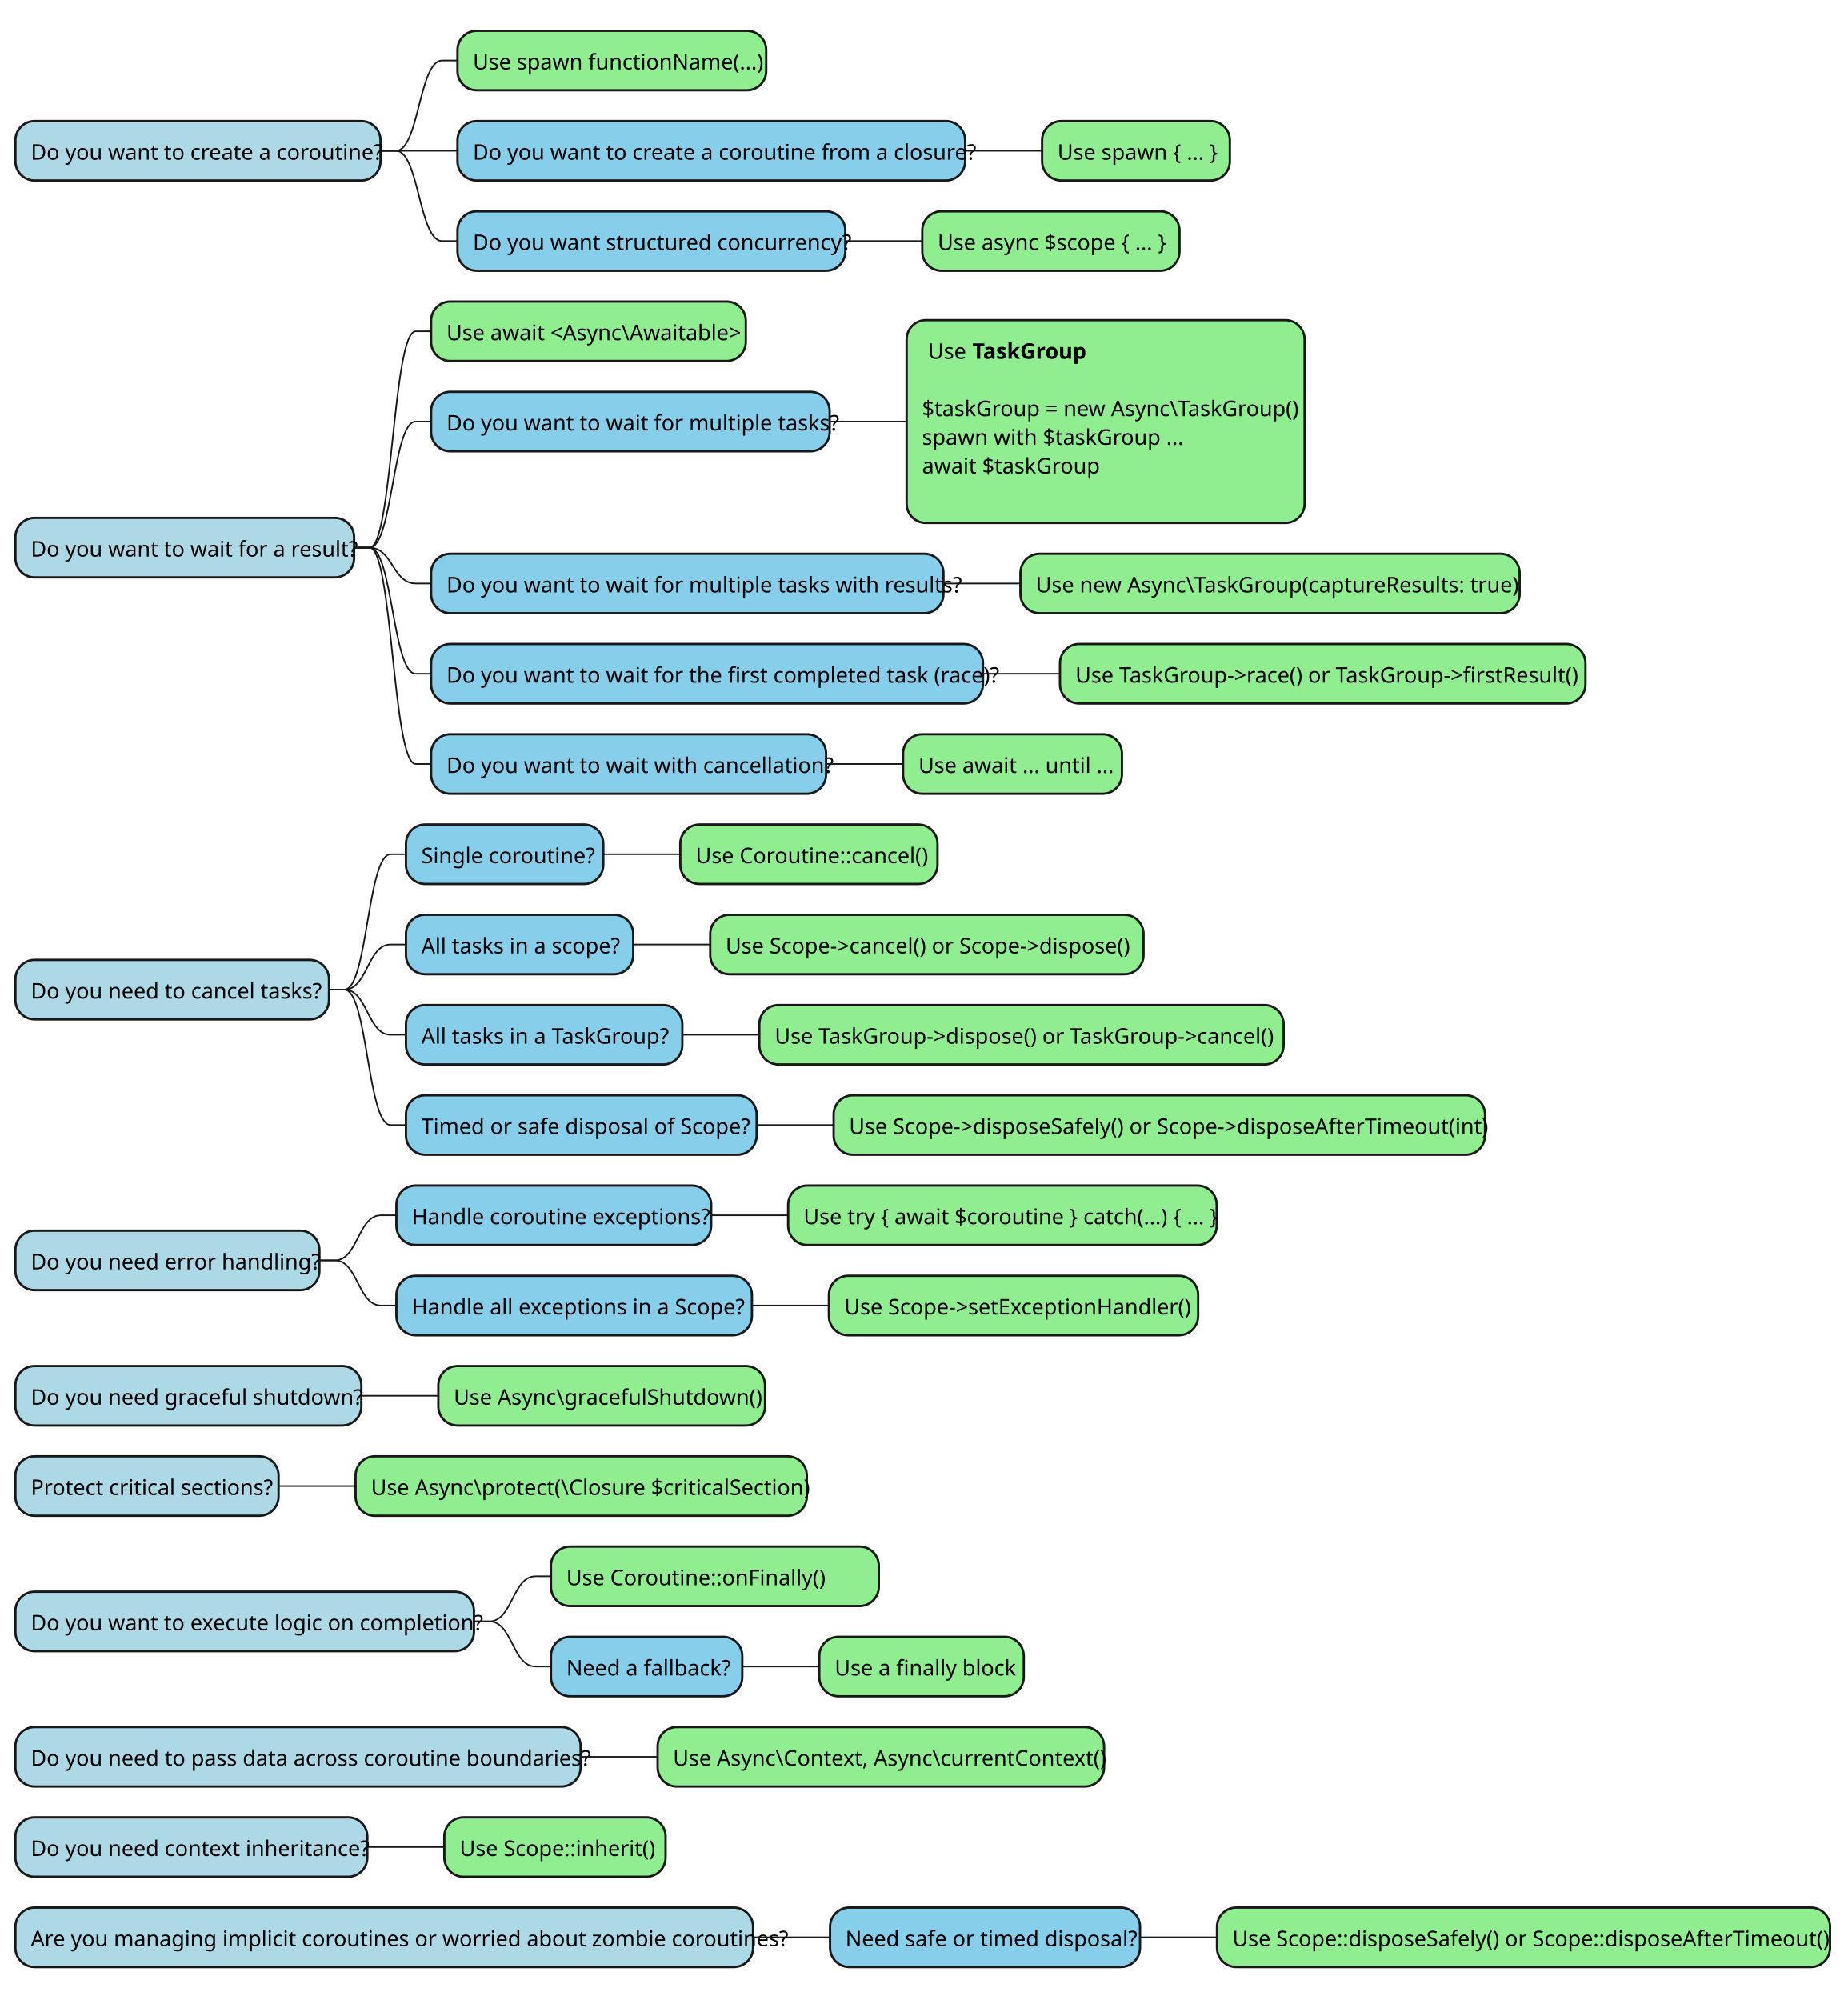
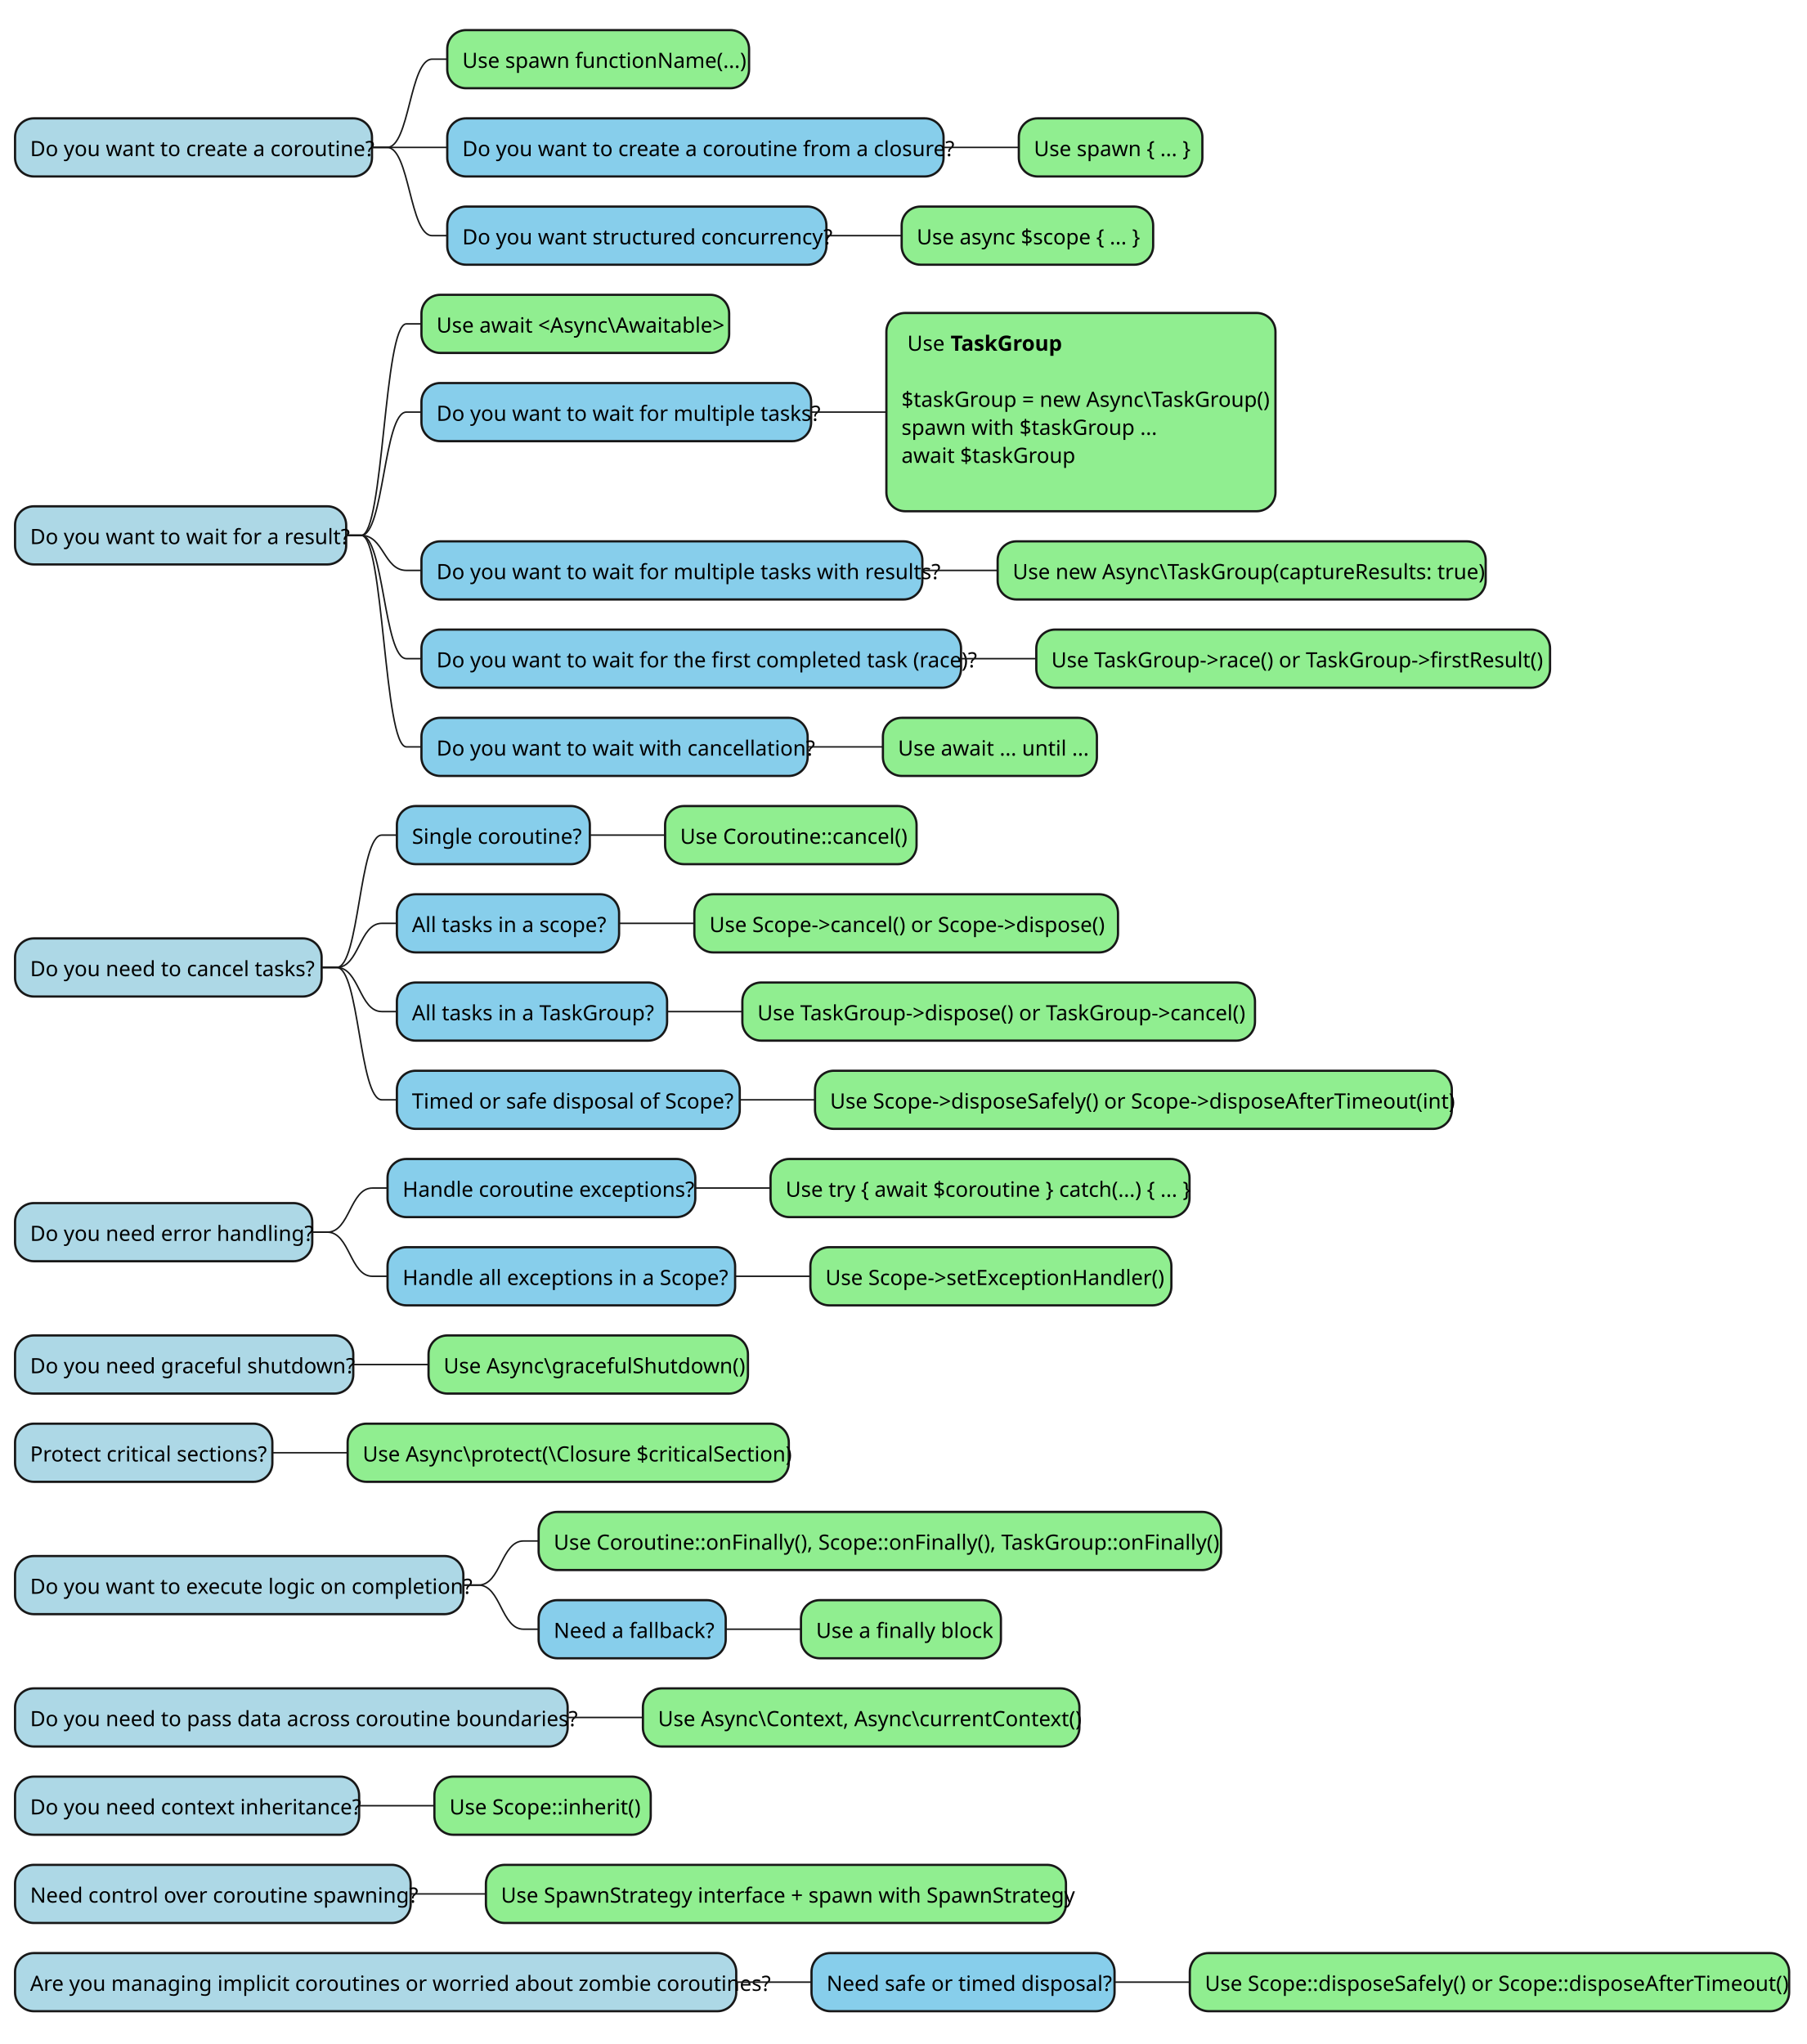
- <svg xmlns="http://www.w3.org/2000/svg" contentStyleType="text/css" height="1299px" preserveAspectRatio="none" style="width:1200px;height:1299px;background:#FFFFFF;" version="1.1" viewBox="0 0 1200 1299" width="1200px" zoomAndPan="magnify">
+ <svg xmlns="http://www.w3.org/2000/svg" contentStyleType="text/css" height="1358px" preserveAspectRatio="none" style="width:1200px;height:1358px;background:#FFFFFF;" version="1.1" viewBox="0 0 1200 1358" width="1200px" zoomAndPan="magnify">
  <defs />
  <g>
    <rect fill="#ADD8E6" height="38.621" rx="12.5" ry="12.5" style="stroke:#181818;stroke-width:1.5;" width="237.13" x="10" y="78.621" />
    <text fill="#000000" font-family="sans-serif" font-size="14" lengthAdjust="spacing" textLength="217.13" x="20" y="103.728">Do you want to create a coroutine?</text>
    <rect fill="#90EE90" height="38.621" rx="12.5" ry="12.5" style="stroke:#181818;stroke-width:1.5;" width="200.517" x="297.13" y="20" />
    <text fill="#000000" font-family="sans-serif" font-size="14" lengthAdjust="spacing" textLength="180.517" x="307.13" y="45.107">Use spawn functionName(...)</text>
    <path d="M247.13,97.932 L257.13,97.932 C272.13,97.932 272.13,39.31 287.13,39.31 L297.13,39.31 " fill="none" style="stroke:#181818;stroke-width:1.0;" />
    <rect fill="#87CEEB" height="38.621" rx="12.5" ry="12.5" style="stroke:#181818;stroke-width:1.5;" width="329.716" x="297.13" y="78.621" />
    <text fill="#000000" font-family="sans-serif" font-size="14" lengthAdjust="spacing" textLength="309.716" x="307.13" y="103.728">Do you want to create a coroutine from a closure?</text>
    <rect fill="#90EE90" height="38.621" rx="12.5" ry="12.5" style="stroke:#181818;stroke-width:1.5;" width="121.944" x="676.846" y="78.621" />
    <text fill="#000000" font-family="sans-serif" font-size="14" lengthAdjust="spacing" textLength="101.944" x="686.846" y="103.728">Use spawn { ... }</text>
    <path d="M626.846,97.932 L636.846,97.932 C651.846,97.932 651.846,97.932 666.846,97.932 L676.846,97.932 " fill="none" style="stroke:#181818;stroke-width:1.0;" />
    <path d="M247.13,97.932 L257.13,97.932 C272.13,97.932 272.13,97.932 287.13,97.932 L297.13,97.932 " fill="none" style="stroke:#181818;stroke-width:1.0;" />
    <rect fill="#87CEEB" height="38.621" rx="12.5" ry="12.5" style="stroke:#181818;stroke-width:1.5;" width="251.889" x="297.13" y="137.242" />
    <text fill="#000000" font-family="sans-serif" font-size="14" lengthAdjust="spacing" textLength="231.889" x="307.13" y="162.35">Do you want structured concurrency?</text>
    <rect fill="#90EE90" height="38.621" rx="12.5" ry="12.5" style="stroke:#181818;stroke-width:1.5;" width="167.082" x="599.019" y="137.242" />
    <text fill="#000000" font-family="sans-serif" font-size="14" lengthAdjust="spacing" textLength="147.082" x="609.019" y="162.35">Use async $scope { ... }</text>
    <path d="M549.019,156.553 L559.019,156.553 C574.019,156.553 574.019,156.553 589.019,156.553 L599.019,156.553 " fill="none" style="stroke:#181818;stroke-width:1.0;" />
    <path d="M247.13,97.932 L257.13,97.932 C272.13,97.932 272.13,156.553 287.13,156.553 L297.13,156.553 " fill="none" style="stroke:#181818;stroke-width:1.0;" />
    <rect fill="#ADD8E6" height="38.621" rx="12.5" ry="12.5" style="stroke:#181818;stroke-width:1.5;" width="219.985" x="10" y="336.382" />
    <text fill="#000000" font-family="sans-serif" font-size="14" lengthAdjust="spacing" textLength="199.985" x="20" y="361.489">Do you want to wait for a result?</text>
    <rect fill="#90EE90" height="38.621" rx="12.5" ry="12.5" style="stroke:#181818;stroke-width:1.5;" width="204.427" x="279.985" y="195.863" />
    <text fill="#000000" font-family="sans-serif" font-size="14" lengthAdjust="spacing" textLength="184.427" x="289.985" y="220.971">Use await &lt;Async\Awaitable&gt;</text>
    <path d="M229.985,355.692 L239.985,355.692 C254.985,355.692 254.985,215.174 269.985,215.174 L279.985,215.174 " fill="none" style="stroke:#181818;stroke-width:1.0;" />
    <rect fill="#87CEEB" height="38.621" rx="12.5" ry="12.5" style="stroke:#181818;stroke-width:1.5;" width="258.882" x="279.985" y="254.484" />
    <text fill="#000000" font-family="sans-serif" font-size="14" lengthAdjust="spacing" textLength="238.882" x="289.985" y="279.592">Do you want to wait for multiple tasks?</text>
    <rect fill="#90EE90" height="131.727" rx="12.5" ry="12.5" style="stroke:#181818;stroke-width:1.5;" width="258.485" x="588.867" y="207.932" />
    <text fill="#000000" font-family="sans-serif" font-size="14" lengthAdjust="spacing" textLength="24.896" x="602.757" y="233.039">Use</text>
    <text fill="#000000" font-family="sans-serif" font-size="14" font-weight="bold" lengthAdjust="spacing" textLength="73.903" x="631.543" y="233.039">TaskGroup</text>
    <text fill="#000000" font-family="sans-serif" font-size="14" lengthAdjust="spacing" textLength="3.89" x="598.867" y="251.66"> </text>
    <text fill="#000000" font-family="sans-serif" font-size="14" lengthAdjust="spacing" textLength="238.485" x="598.867" y="270.281">$taskGroup = new Async\TaskGroup()</text>
    <text fill="#000000" font-family="sans-serif" font-size="14" lengthAdjust="spacing" textLength="161.075" x="598.867" y="288.902">spawn with $taskGroup ...</text>
    <text fill="#000000" font-family="sans-serif" font-size="14" lengthAdjust="spacing" textLength="108.944" x="598.867" y="307.523">await $taskGroup</text>
    <text fill="#000000" font-family="sans-serif" font-size="14" lengthAdjust="spacing" textLength="3.89" x="598.867" y="326.144"> </text>
    <path d="M538.867,273.795 L548.867,273.795 C563.867,273.795 563.867,273.795 578.867,273.795 L588.867,273.795 " fill="none" style="stroke:#181818;stroke-width:1.0;" />
    <path d="M229.985,355.692 L239.985,355.692 C254.985,355.692 254.985,273.795 269.985,273.795 L279.985,273.795 " fill="none" style="stroke:#181818;stroke-width:1.0;" />
    <rect fill="#87CEEB" height="38.621" rx="12.5" ry="12.5" style="stroke:#181818;stroke-width:1.5;" width="332.792" x="279.985" y="359.658" />
    <text fill="#000000" font-family="sans-serif" font-size="14" lengthAdjust="spacing" textLength="312.792" x="289.985" y="384.766">Do you want to wait for multiple tasks with results?</text>
    <rect fill="#90EE90" height="38.621" rx="12.5" ry="12.5" style="stroke:#181818;stroke-width:1.5;" width="324.227" x="662.777" y="359.658" />
    <text fill="#000000" font-family="sans-serif" font-size="14" lengthAdjust="spacing" textLength="304.227" x="672.777" y="384.766">Use new Async\TaskGroup(captureResults: true)</text>
    <path d="M612.777,378.969 L622.777,378.969 C637.777,378.969 637.777,378.969 652.777,378.969 L662.777,378.969 " fill="none" style="stroke:#181818;stroke-width:1.0;" />
    <path d="M229.985,355.692 L239.985,355.692 C254.985,355.692 254.985,378.969 269.985,378.969 L279.985,378.969 " fill="none" style="stroke:#181818;stroke-width:1.0;" />
    <rect fill="#87CEEB" height="38.621" rx="12.5" ry="12.5" style="stroke:#181818;stroke-width:1.5;" width="358.475" x="279.985" y="418.279" />
    <text fill="#000000" font-family="sans-serif" font-size="14" lengthAdjust="spacing" textLength="338.475" x="289.985" y="443.387">Do you want to wait for the first completed task (race)?</text>
    <rect fill="#90EE90" height="38.621" rx="12.5" ry="12.5" style="stroke:#181818;stroke-width:1.5;" width="341.303" x="688.46" y="418.279" />
    <text fill="#000000" font-family="sans-serif" font-size="14" lengthAdjust="spacing" textLength="321.303" x="698.46" y="443.387">Use TaskGroup-&gt;race() or TaskGroup-&gt;firstResult()</text>
    <path d="M638.46,437.59 L648.46,437.59 C663.46,437.59 663.46,437.59 678.46,437.59 L688.46,437.59 " fill="none" style="stroke:#181818;stroke-width:1.0;" />
    <path d="M229.985,355.692 L239.985,355.692 C254.985,355.692 254.985,437.59 269.985,437.59 L279.985,437.59 " fill="none" style="stroke:#181818;stroke-width:1.0;" />
    <rect fill="#87CEEB" height="38.621" rx="12.5" ry="12.5" style="stroke:#181818;stroke-width:1.5;" width="256.571" x="279.985" y="476.9" />
    <text fill="#000000" font-family="sans-serif" font-size="14" lengthAdjust="spacing" textLength="236.571" x="289.985" y="502.008">Do you want to wait with cancellation?</text>
    <rect fill="#90EE90" height="38.621" rx="12.5" ry="12.5" style="stroke:#181818;stroke-width:1.5;" width="142.158" x="586.557" y="476.9" />
    <text fill="#000000" font-family="sans-serif" font-size="14" lengthAdjust="spacing" textLength="122.158" x="596.557" y="502.008">Use await ... until ...</text>
    <path d="M536.557,496.211 L546.557,496.211 C561.557,496.211 561.557,496.211 576.557,496.211 L586.557,496.211 " fill="none" style="stroke:#181818;stroke-width:1.0;" />
    <path d="M229.985,355.692 L239.985,355.692 C254.985,355.692 254.985,496.211 269.985,496.211 L279.985,496.211 " fill="none" style="stroke:#181818;stroke-width:1.0;" />
    <rect fill="#ADD8E6" height="38.621" rx="12.5" ry="12.5" style="stroke:#181818;stroke-width:1.5;" width="203.668" x="10" y="623.453" />
    <text fill="#000000" font-family="sans-serif" font-size="14" lengthAdjust="spacing" textLength="183.668" x="20" y="648.561">Do you need to cancel tasks?</text>
    <rect fill="#87CEEB" height="38.621" rx="12.5" ry="12.5" style="stroke:#181818;stroke-width:1.5;" width="128.185" x="263.668" y="535.521" />
    <text fill="#000000" font-family="sans-serif" font-size="14" lengthAdjust="spacing" textLength="108.186" x="273.668" y="560.629">Single coroutine?</text>
    <rect fill="#90EE90" height="38.621" rx="12.5" ry="12.5" style="stroke:#181818;stroke-width:1.5;" width="167.061" x="441.853" y="535.521" />
    <text fill="#000000" font-family="sans-serif" font-size="14" lengthAdjust="spacing" textLength="147.061" x="451.853" y="560.629">Use Coroutine::cancel()</text>
    <path d="M391.853,554.832 L401.853,554.832 C416.853,554.832 416.853,554.832 431.853,554.832 L441.853,554.832 " fill="none" style="stroke:#181818;stroke-width:1.0;" />
    <path d="M213.668,642.764 L223.668,642.764 C238.668,642.764 238.668,554.832 253.668,554.832 L263.668,554.832 " fill="none" style="stroke:#181818;stroke-width:1.0;" />
    <rect fill="#87CEEB" height="38.621" rx="12.5" ry="12.5" style="stroke:#181818;stroke-width:1.5;" width="147.62" x="263.668" y="594.143" />
    <text fill="#000000" font-family="sans-serif" font-size="14" lengthAdjust="spacing" textLength="127.62" x="273.668" y="619.25">All tasks in a scope?</text>
    <rect fill="#90EE90" height="38.621" rx="12.5" ry="12.5" style="stroke:#181818;stroke-width:1.5;" width="281.454" x="461.288" y="594.143" />
    <text fill="#000000" font-family="sans-serif" font-size="14" lengthAdjust="spacing" textLength="261.454" x="471.288" y="619.25">Use Scope-&gt;cancel() or Scope-&gt;dispose()</text>
    <path d="M411.288,613.453 L421.288,613.453 C436.288,613.453 436.288,613.453 451.288,613.453 L461.288,613.453 " fill="none" style="stroke:#181818;stroke-width:1.0;" />
    <path d="M213.668,642.764 L223.668,642.764 C238.668,642.764 238.668,613.453 253.668,613.453 L263.668,613.453 " fill="none" style="stroke:#181818;stroke-width:1.0;" />
    <rect fill="#87CEEB" height="38.621" rx="12.5" ry="12.5" style="stroke:#181818;stroke-width:1.5;" width="179.51" x="263.668" y="652.764" />
    <text fill="#000000" font-family="sans-serif" font-size="14" lengthAdjust="spacing" textLength="159.51" x="273.668" y="677.871">All tasks in a TaskGroup?</text>
    <rect fill="#90EE90" height="38.621" rx="12.5" ry="12.5" style="stroke:#181818;stroke-width:1.5;" width="340.558" x="493.178" y="652.764" />
    <text fill="#000000" font-family="sans-serif" font-size="14" lengthAdjust="spacing" textLength="320.558" x="503.178" y="677.871">Use TaskGroup-&gt;dispose() or TaskGroup-&gt;cancel()</text>
    <path d="M443.178,672.074 L453.178,672.074 C468.178,672.074 468.178,672.074 483.178,672.074 L493.178,672.074 " fill="none" style="stroke:#181818;stroke-width:1.0;" />
    <path d="M213.668,642.764 L223.668,642.764 C238.668,642.764 238.668,672.074 253.668,672.074 L263.668,672.074 " fill="none" style="stroke:#181818;stroke-width:1.0;" />
    <rect fill="#87CEEB" height="38.621" rx="12.5" ry="12.5" style="stroke:#181818;stroke-width:1.5;" width="227.778" x="263.668" y="711.385" />
    <text fill="#000000" font-family="sans-serif" font-size="14" lengthAdjust="spacing" textLength="207.778" x="273.668" y="736.492">Timed or safe disposal of Scope?</text>
    <rect fill="#90EE90" height="38.621" rx="12.5" ry="12.5" style="stroke:#181818;stroke-width:1.5;" width="423.074" x="541.446" y="711.385" />
    <text fill="#000000" font-family="sans-serif" font-size="14" lengthAdjust="spacing" textLength="403.074" x="551.446" y="736.492">Use Scope-&gt;disposeSafely() or Scope-&gt;disposeAfterTimeout(int)</text>
    <path d="M491.446,730.695 L501.446,730.695 C516.446,730.695 516.446,730.695 531.446,730.695 L541.446,730.695 " fill="none" style="stroke:#181818;stroke-width:1.0;" />
    <path d="M213.668,642.764 L223.668,642.764 C238.668,642.764 238.668,730.695 253.668,730.695 L263.668,730.695 " fill="none" style="stroke:#181818;stroke-width:1.0;" />
    <rect fill="#ADD8E6" height="38.621" rx="12.5" ry="12.5" style="stroke:#181818;stroke-width:1.5;" width="197.454" x="10" y="799.316" />
    <text fill="#000000" font-family="sans-serif" font-size="14" lengthAdjust="spacing" textLength="177.454" x="20" y="824.424">Do you need error handling?</text>
    <rect fill="#87CEEB" height="38.621" rx="12.5" ry="12.5" style="stroke:#181818;stroke-width:1.5;" width="204.454" x="257.454" y="770.006" />
    <text fill="#000000" font-family="sans-serif" font-size="14" lengthAdjust="spacing" textLength="184.454" x="267.454" y="795.113">Handle coroutine exceptions?</text>
    <rect fill="#90EE90" height="38.621" rx="12.5" ry="12.5" style="stroke:#181818;stroke-width:1.5;" width="278.344" x="511.908" y="770.006" />
    <text fill="#000000" font-family="sans-serif" font-size="14" lengthAdjust="spacing" textLength="258.344" x="521.908" y="795.113">Use try { await $coroutine } catch(...) { ... }</text>
    <path d="M461.908,789.316 L471.908,789.316 C486.908,789.316 486.908,789.316 501.908,789.316 L511.908,789.316 " fill="none" style="stroke:#181818;stroke-width:1.0;" />
    <path d="M207.454,818.627 L217.454,818.627 C232.454,818.627 232.454,789.316 247.454,789.316 L257.454,789.316 " fill="none" style="stroke:#181818;stroke-width:1.0;" />
    <rect fill="#87CEEB" height="38.621" rx="12.5" ry="12.5" style="stroke:#181818;stroke-width:1.5;" width="230.916" x="257.454" y="828.627" />
    <text fill="#000000" font-family="sans-serif" font-size="14" lengthAdjust="spacing" textLength="210.916" x="267.454" y="853.734">Handle all exceptions in a Scope?</text>
    <rect fill="#90EE90" height="38.621" rx="12.5" ry="12.5" style="stroke:#181818;stroke-width:1.5;" width="239.83" x="538.37" y="828.627" />
    <text fill="#000000" font-family="sans-serif" font-size="14" lengthAdjust="spacing" textLength="219.83" x="548.37" y="853.734">Use Scope-&gt;setExceptionHandler()</text>
    <path d="M488.37,847.938 L498.37,847.938 C513.37,847.938 513.37,847.938 528.37,847.938 L538.37,847.938 " fill="none" style="stroke:#181818;stroke-width:1.0;" />
    <path d="M207.454,818.627 L217.454,818.627 C232.454,818.627 232.454,847.938 247.454,847.938 L257.454,847.938 " fill="none" style="stroke:#181818;stroke-width:1.0;" />
    <rect fill="#ADD8E6" height="38.621" rx="12.5" ry="12.5" style="stroke:#181818;stroke-width:1.5;" width="224.695" x="10" y="887.248" />
    <text fill="#000000" font-family="sans-serif" font-size="14" lengthAdjust="spacing" textLength="204.695" x="20" y="912.356">Do you need graceful shutdown?</text>
    <rect fill="#90EE90" height="38.621" rx="12.5" ry="12.5" style="stroke:#181818;stroke-width:1.5;" width="212.199" x="284.695" y="887.248" />
    <text fill="#000000" font-family="sans-serif" font-size="14" lengthAdjust="spacing" textLength="192.199" x="294.695" y="912.356">Use Async\gracefulShutdown()</text>
    <path d="M234.695,906.559 L244.695,906.559 C259.695,906.559 259.695,906.559 274.695,906.559 L284.695,906.559 " fill="none" style="stroke:#181818;stroke-width:1.0;" />
    <rect fill="#ADD8E6" height="38.621" rx="12.5" ry="12.5" style="stroke:#181818;stroke-width:1.5;" width="170.944" x="10" y="945.869" />
    <text fill="#000000" font-family="sans-serif" font-size="14" lengthAdjust="spacing" textLength="150.944" x="20" y="970.977">Protect critical sections?</text>
    <rect fill="#90EE90" height="38.621" rx="12.5" ry="12.5" style="stroke:#181818;stroke-width:1.5;" width="293.096" x="230.944" y="945.869" />
    <text fill="#000000" font-family="sans-serif" font-size="14" lengthAdjust="spacing" textLength="273.096" x="240.944" y="970.977">Use Async\protect(\Closure $criticalSection)</text>
    <path d="M180.944,965.18 L190.944,965.18 C205.944,965.18 205.944,965.18 220.944,965.18 L230.944,965.18 " fill="none" style="stroke:#181818;stroke-width:1.0;" />
    <rect fill="#ADD8E6" height="38.621" rx="12.5" ry="12.5" style="stroke:#181818;stroke-width:1.5;" width="297.833" x="10" y="1033.801" />
    <text fill="#000000" font-family="sans-serif" font-size="14" lengthAdjust="spacing" textLength="277.833" x="20" y="1058.908">Do you want to execute logic on completion?</text>
-     <rect fill="#90EE90" height="38.621" rx="12.5" ry="12.5" style="stroke:#181818;stroke-width:1.5;" width="212.978" x="357.833" y="1004.49" />
-     <text fill="#000000" font-family="sans-serif" font-size="14" lengthAdjust="spacing" textLength="192.978" x="367.833" y="1029.598">Use Coroutine::onFinally()</text>
+     <rect fill="#90EE90" height="38.621" rx="12.5" ry="12.5" style="stroke:#181818;stroke-width:1.5;" width="453.385" x="357.833" y="1004.49" />
+     <text fill="#000000" font-family="sans-serif" font-size="14" lengthAdjust="spacing" textLength="433.385" x="367.833" y="1029.598">Use Coroutine::onFinally(), Scope::onFinally(), TaskGroup::onFinally()</text>
    <path d="M307.833,1053.111 L317.833,1053.111 C332.833,1053.111 332.833,1023.801 347.833,1023.801 L357.833,1023.801 " fill="none" style="stroke:#181818;stroke-width:1.0;" />
    <rect fill="#87CEEB" height="38.621" rx="12.5" ry="12.5" style="stroke:#181818;stroke-width:1.5;" width="124.289" x="357.833" y="1063.111" />
    <text fill="#000000" font-family="sans-serif" font-size="14" lengthAdjust="spacing" textLength="104.289" x="367.833" y="1088.219">Need a fallback?</text>
    <rect fill="#90EE90" height="38.621" rx="12.5" ry="12.5" style="stroke:#181818;stroke-width:1.5;" width="132.827" x="532.122" y="1063.111" />
    <text fill="#000000" font-family="sans-serif" font-size="14" lengthAdjust="spacing" textLength="112.827" x="542.122" y="1088.219">Use a finally block</text>
    <path d="M482.122,1082.422 L492.122,1082.422 C507.122,1082.422 507.122,1082.422 522.122,1082.422 L532.122,1082.422 " fill="none" style="stroke:#181818;stroke-width:1.0;" />
    <path d="M307.833,1053.111 L317.833,1053.111 C332.833,1053.111 332.833,1082.422 347.833,1082.422 L357.833,1082.422 " fill="none" style="stroke:#181818;stroke-width:1.0;" />
    <rect fill="#ADD8E6" height="38.621" rx="12.5" ry="12.5" style="stroke:#181818;stroke-width:1.5;" width="367.115" x="10" y="1121.732" />
    <text fill="#000000" font-family="sans-serif" font-size="14" lengthAdjust="spacing" textLength="347.115" x="20" y="1146.84">Do you need to pass data across coroutine boundaries?</text>
    <rect fill="#90EE90" height="38.621" rx="12.5" ry="12.5" style="stroke:#181818;stroke-width:1.5;" width="289.985" x="427.115" y="1121.732" />
    <text fill="#000000" font-family="sans-serif" font-size="14" lengthAdjust="spacing" textLength="269.985" x="437.115" y="1146.84">Use Async\Context, Async\currentContext()</text>
    <path d="M377.115,1141.043 L387.115,1141.043 C402.115,1141.043 402.115,1141.043 417.115,1141.043 L427.115,1141.043 " fill="none" style="stroke:#181818;stroke-width:1.0;" />
    <rect fill="#ADD8E6" height="38.621" rx="12.5" ry="12.5" style="stroke:#181818;stroke-width:1.5;" width="228.585" x="10" y="1180.353" />
    <text fill="#000000" font-family="sans-serif" font-size="14" lengthAdjust="spacing" textLength="208.585" x="20" y="1205.461">Do you need context inheritance?</text>
    <rect fill="#90EE90" height="38.621" rx="12.5" ry="12.5" style="stroke:#181818;stroke-width:1.5;" width="143.717" x="288.585" y="1180.353" />
    <text fill="#000000" font-family="sans-serif" font-size="14" lengthAdjust="spacing" textLength="123.717" x="298.585" y="1205.461">Use Scope::inherit()</text>
    <path d="M238.585,1199.664 L248.585,1199.664 C263.585,1199.664 263.585,1199.664 278.585,1199.664 L288.585,1199.664 " fill="none" style="stroke:#181818;stroke-width:1.0;" />
-     <rect fill="#ADD8E6" height="38.621" rx="12.5" ry="12.5" style="stroke:#181818;stroke-width:1.5;" width="479.122" x="10" y="1238.975" />
-     <text fill="#000000" font-family="sans-serif" font-size="14" lengthAdjust="spacing" textLength="459.122" x="20" y="1264.082">Are you managing implicit coroutines or worried about zombie coroutines?</text>
-     <rect fill="#87CEEB" height="38.621" rx="12.5" ry="12.5" style="stroke:#181818;stroke-width:1.5;" width="201.323" x="539.122" y="1238.975" />
-     <text fill="#000000" font-family="sans-serif" font-size="14" lengthAdjust="spacing" textLength="181.323" x="549.122" y="1264.082">Need safe or timed disposal?</text>
-     <rect fill="#90EE90" height="38.621" rx="12.5" ry="12.5" style="stroke:#181818;stroke-width:1.5;" width="398.171" x="790.445" y="1238.975" />
-     <text fill="#000000" font-family="sans-serif" font-size="14" lengthAdjust="spacing" textLength="378.171" x="800.445" y="1264.082">Use Scope::disposeSafely() or Scope::disposeAfterTimeout()</text>
-     <path d="M740.445,1258.285 L750.445,1258.285 C765.445,1258.285 765.445,1258.285 780.445,1258.285 L790.445,1258.285 " fill="none" style="stroke:#181818;stroke-width:1.0;" />
-     <path d="M489.122,1258.285 L499.122,1258.285 C514.122,1258.285 514.122,1258.285 529.122,1258.285 L539.122,1258.285 " fill="none" style="stroke:#181818;stroke-width:1.0;" />
+     <rect fill="#ADD8E6" height="38.621" rx="12.5" ry="12.5" style="stroke:#181818;stroke-width:1.5;" width="262.812" x="10" y="1238.975" />
+     <text fill="#000000" font-family="sans-serif" font-size="14" lengthAdjust="spacing" textLength="242.812" x="20" y="1264.082">Need control over coroutine spawning?</text>
+     <rect fill="#90EE90" height="38.621" rx="12.5" ry="12.5" style="stroke:#181818;stroke-width:1.5;" width="385.36" x="322.812" y="1238.975" />
+     <text fill="#000000" font-family="sans-serif" font-size="14" lengthAdjust="spacing" textLength="365.36" x="332.812" y="1264.082">Use SpawnStrategy interface + spawn with SpawnStrategy</text>
+     <path d="M272.812,1258.285 L282.812,1258.285 C297.812,1258.285 297.812,1258.285 312.812,1258.285 L322.812,1258.285 " fill="none" style="stroke:#181818;stroke-width:1.0;" />
+     <rect fill="#ADD8E6" height="38.621" rx="12.5" ry="12.5" style="stroke:#181818;stroke-width:1.5;" width="479.122" x="10" y="1297.596" />
+     <text fill="#000000" font-family="sans-serif" font-size="14" lengthAdjust="spacing" textLength="459.122" x="20" y="1322.703">Are you managing implicit coroutines or worried about zombie coroutines?</text>
+     <rect fill="#87CEEB" height="38.621" rx="12.5" ry="12.5" style="stroke:#181818;stroke-width:1.5;" width="201.323" x="539.122" y="1297.596" />
+     <text fill="#000000" font-family="sans-serif" font-size="14" lengthAdjust="spacing" textLength="181.323" x="549.122" y="1322.703">Need safe or timed disposal?</text>
+     <rect fill="#90EE90" height="38.621" rx="12.5" ry="12.5" style="stroke:#181818;stroke-width:1.5;" width="398.171" x="790.445" y="1297.596" />
+     <text fill="#000000" font-family="sans-serif" font-size="14" lengthAdjust="spacing" textLength="378.171" x="800.445" y="1322.703">Use Scope::disposeSafely() or Scope::disposeAfterTimeout()</text>
+     <path d="M740.445,1316.906 L750.445,1316.906 C765.445,1316.906 765.445,1316.906 780.445,1316.906 L790.445,1316.906 " fill="none" style="stroke:#181818;stroke-width:1.0;" />
+     <path d="M489.122,1316.906 L499.122,1316.906 C514.122,1316.906 514.122,1316.906 529.122,1316.906 L539.122,1316.906 " fill="none" style="stroke:#181818;stroke-width:1.0;" />
  </g>
</svg>
